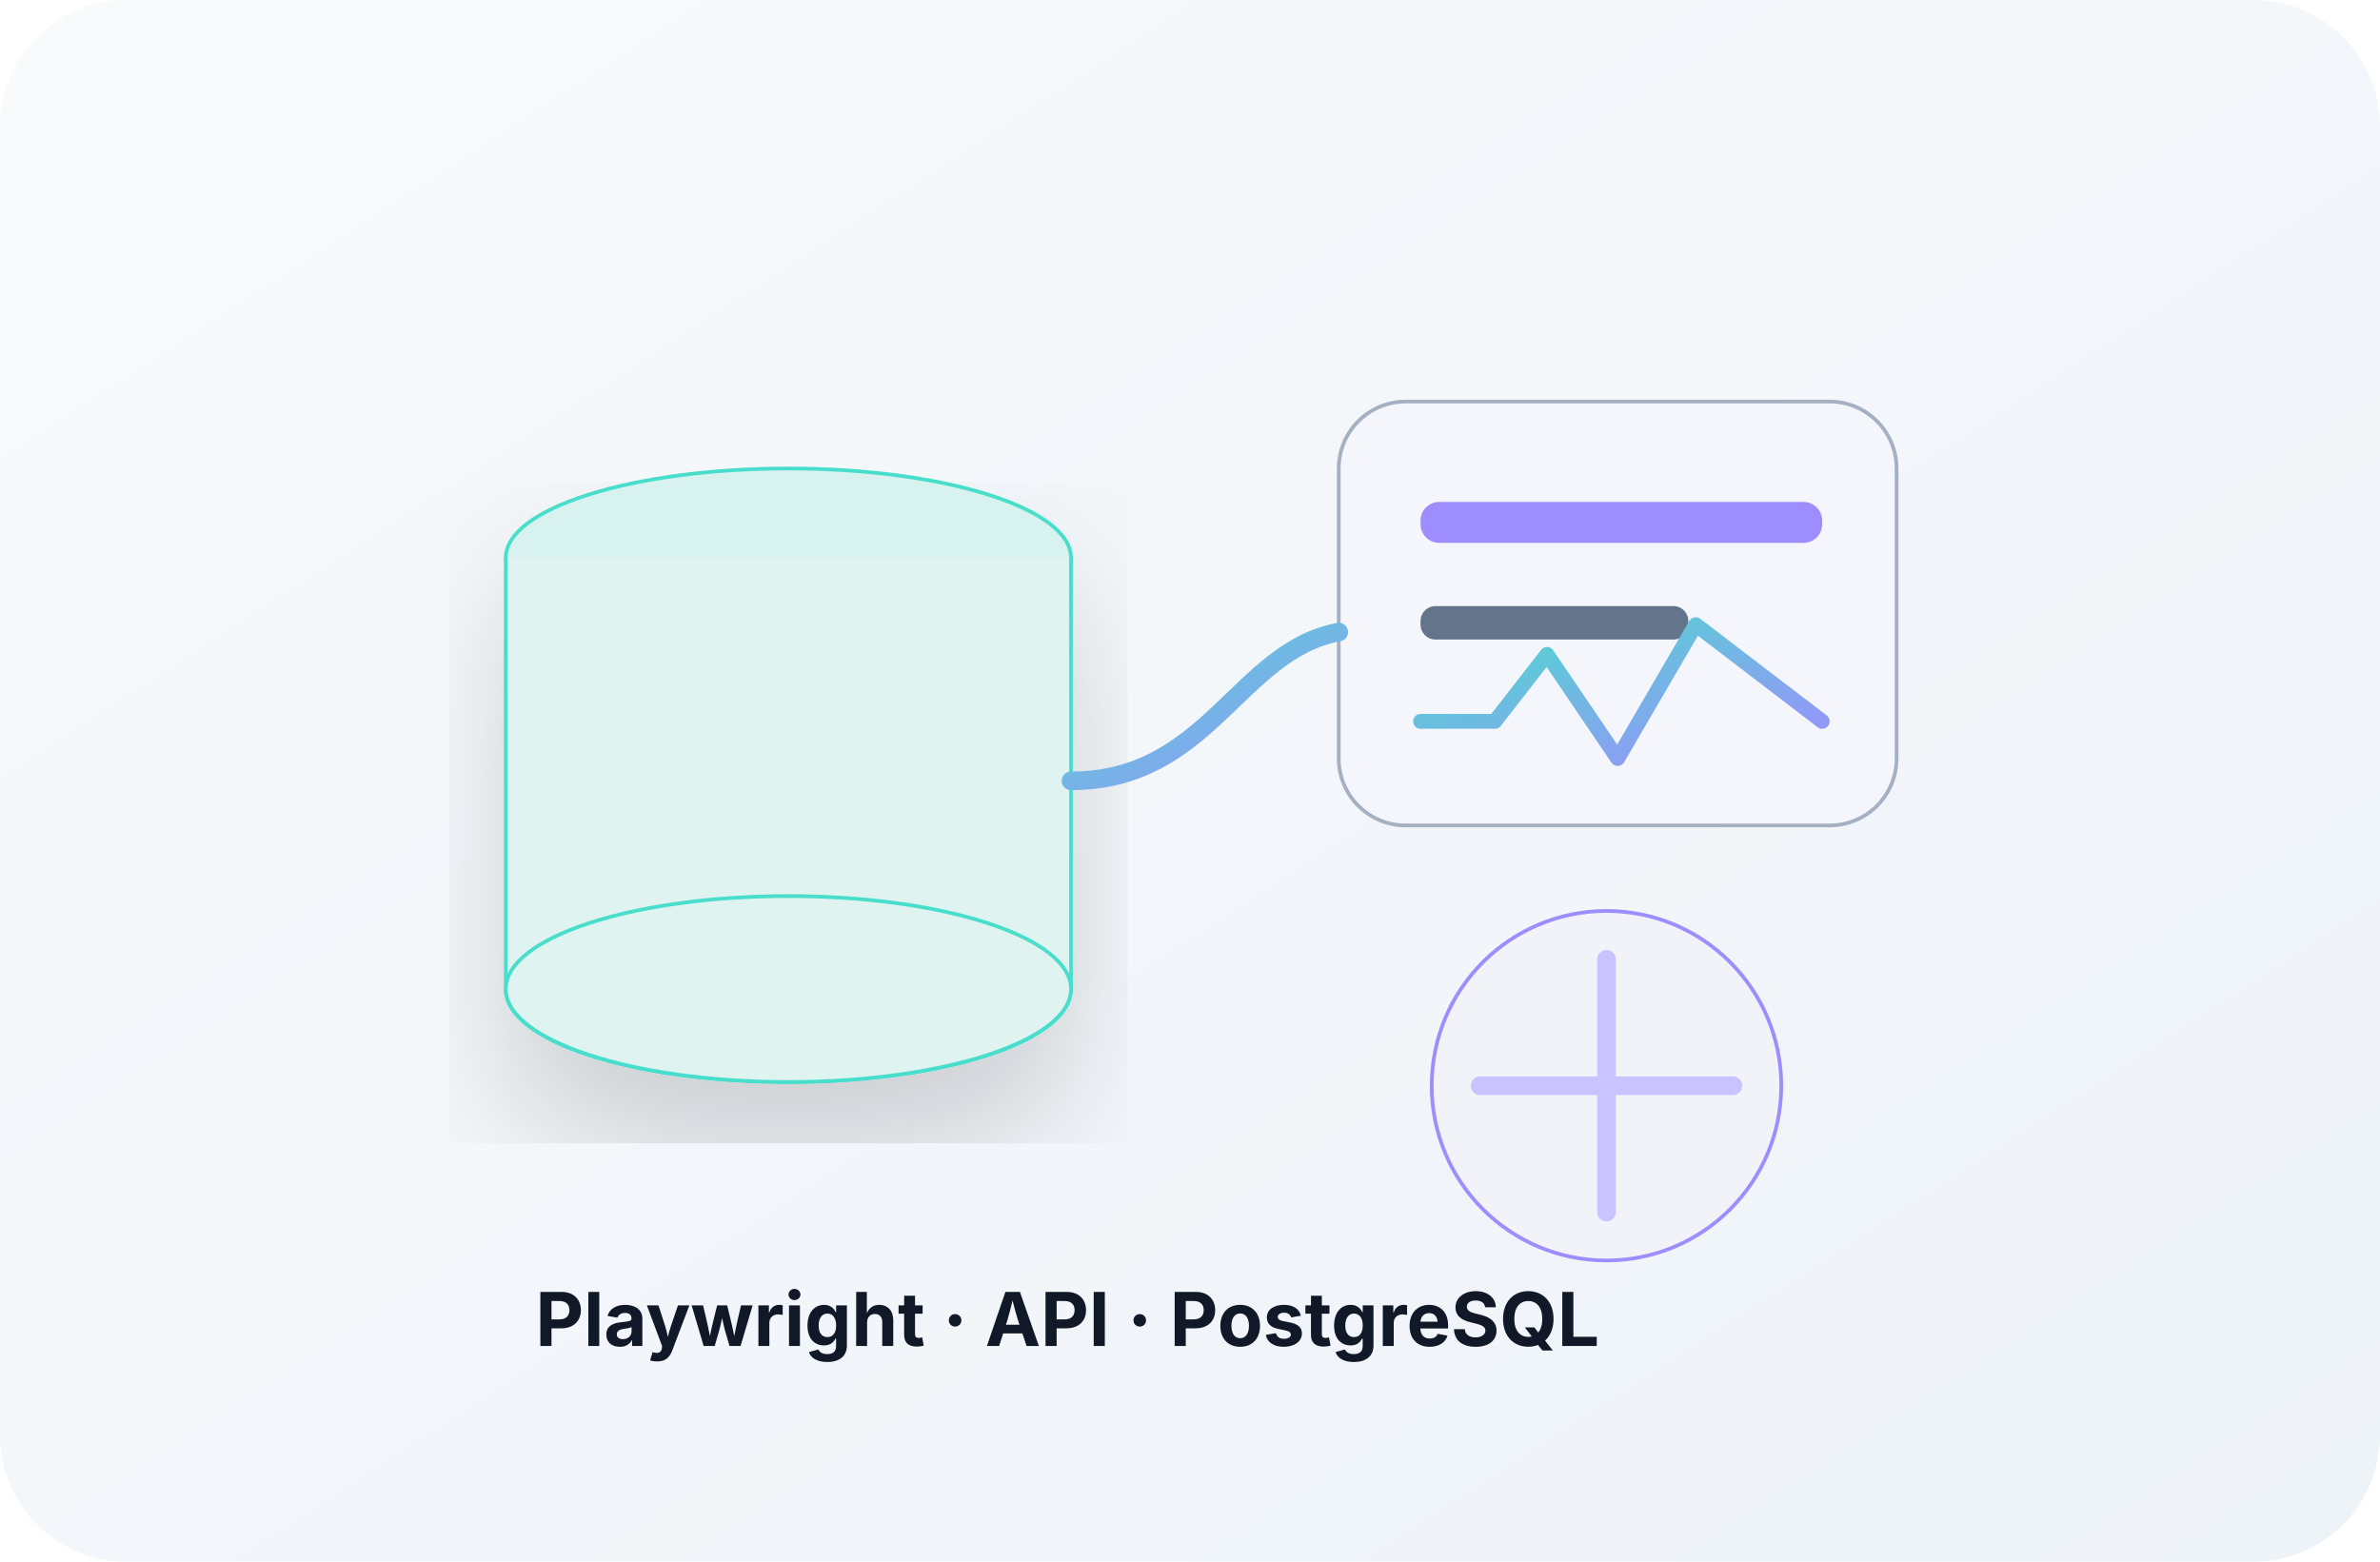
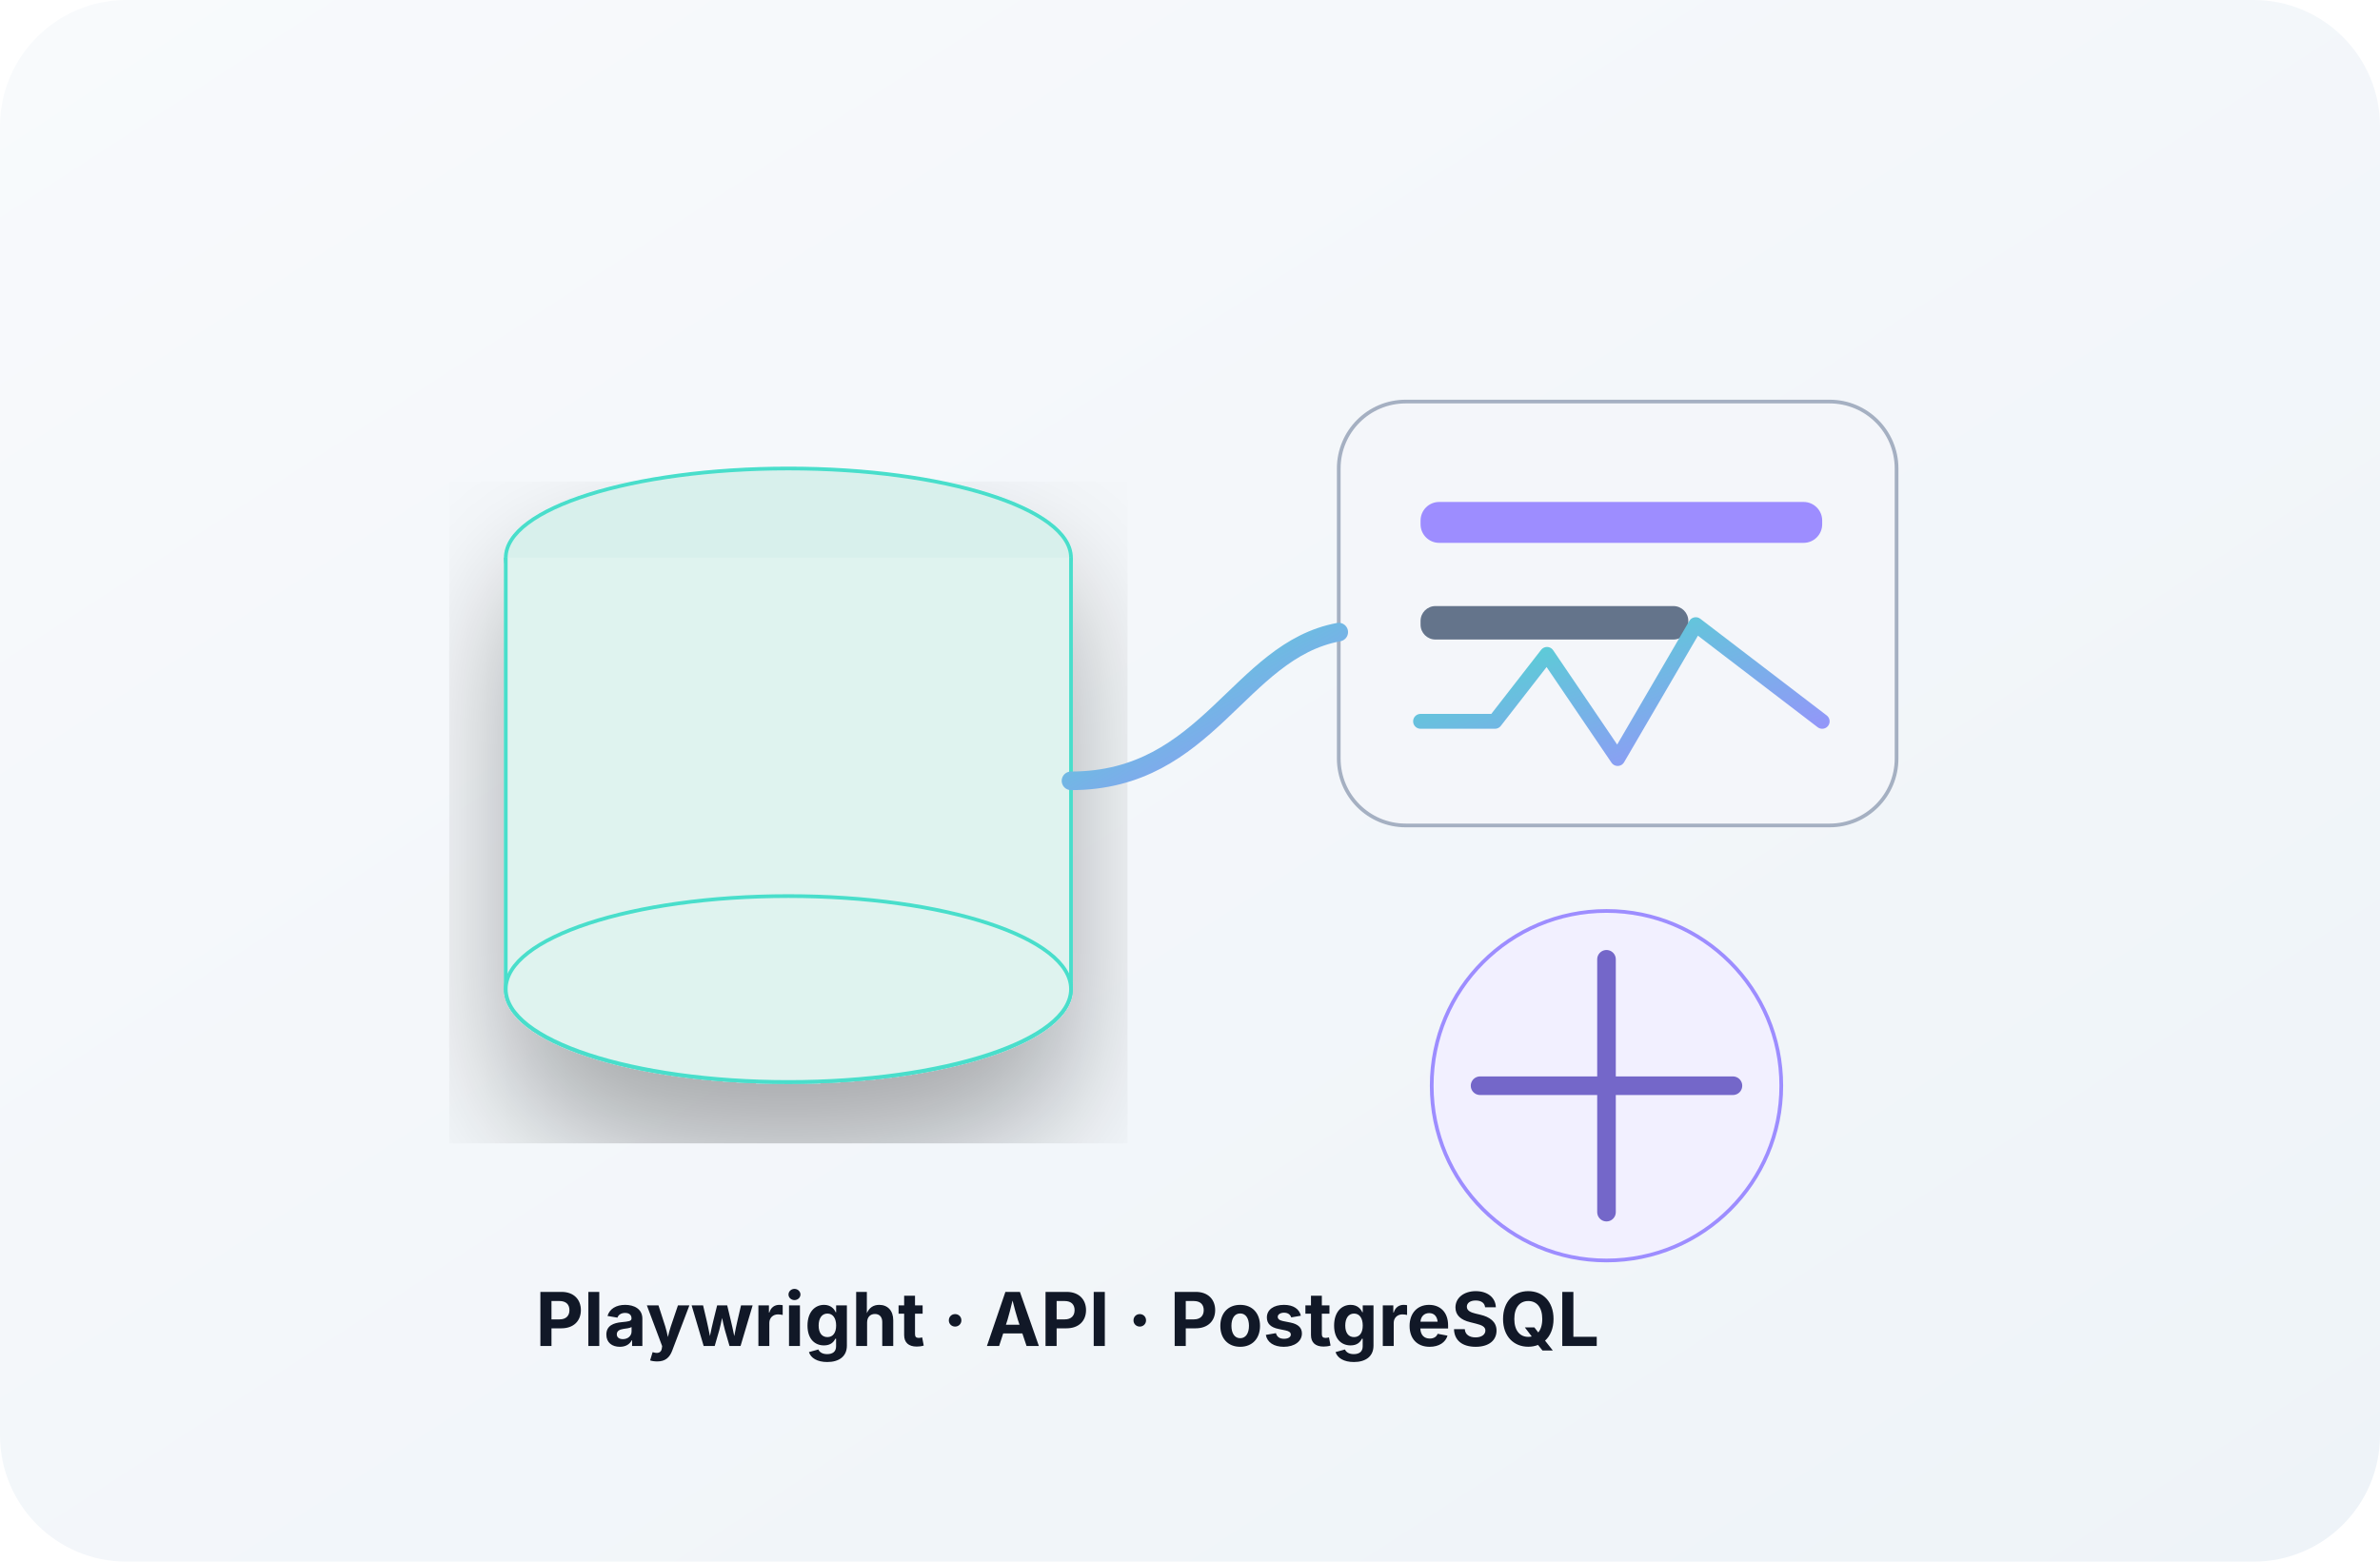
<svg xmlns="http://www.w3.org/2000/svg" viewBox="0 0 640 420" role="img" aria-label="3D style automation and data skills icon">
  <defs>
    <linearGradient id="c" x1="0" y1="0" x2="1" y2="1">
      <stop stop-color="#f8fafc" />
      <stop offset="1" stop-color="#eef3f8" />
    </linearGradient>
    <linearGradient id="ac" x1="0" y1="0" x2="1" y2="1">
      <stop stop-color="#49decb" />
      <stop offset="1" stop-color="#9d8dff" />
    </linearGradient>
    <filter id="sc">
-       <feDropShadow dx="0" dy="20" stdDeviation="18" flood-opacity=".16" />
+       <feDropShadow dx="0" dy="20" stdDeviation="18" flood-opacity=".32" />
    </filter>
  </defs>
  <rect width="640" height="420" rx="34" fill="url(#c)" />
  <g filter="url(#sc)">
-     <ellipse cx="212" cy="150" rx="76" ry="24" fill="#d8f3ef" stroke="#49decb" />
-     <path d="M136 150v116c0 14 34 25 76 25s76-11 76-25V150" fill="#dff3f0" stroke="#49decb" />
-     <ellipse cx="212" cy="266" rx="76" ry="25" fill="#dff3f0" stroke="#49decb" />
+     <ellipse cx="212" cy="150" rx="76" ry="24" fill="#d8f0ec" stroke="#49decb" />
+     <path d="M136 150v116c0 14 34 25 76 25s76-11 76-25V150" fill="#dff3ef" stroke="#49decb" />
+     <ellipse cx="212" cy="266" rx="76" ry="25" fill="#dff3ef" stroke="#49decb" />
  </g>
  <g>
-     <rect x="360" y="108" width="150" height="114" rx="18" fill="#f4f6fb" stroke="#a5b0c2" />
+     <rect x="360" y="108" width="150" height="114" rx="18" fill="#f4f6fa" stroke="#a5b0c2" />
    <rect x="382" y="135" width="108" height="11" rx="5" fill="#9d8dff" />
    <rect x="382" y="163" width="72" height="9" rx="4" fill="#64748b" />
    <path d="M382 194h20l14-18 19 28 21-36 34 26" stroke="url(#ac)" stroke-width="4" fill="none" stroke-linecap="round" stroke-linejoin="round" />
-     <circle cx="432" cy="292" r="47" fill="#f1f3f8" stroke="#9d8dff" />
-     <path d="M432 258v68M398 292h68" stroke="#c9c3ff" stroke-width="5" stroke-linecap="round" />
+     <circle cx="432" cy="292" r="47" fill="#f2f0ff" stroke="#9d8dff" />
+     <path d="M432 258v68M398 292h68" stroke="#7467c9" stroke-width="5" stroke-linecap="round" />
  </g>
  <path d="M288 210 C325 210 333 175 360 170" stroke="url(#ac)" stroke-width="5" fill="none" stroke-linecap="round" />
  <text x="144" y="362" fill="#111827" font-family="Inter,Arial" font-size="20" font-weight="700">Playwright · API · PostgreSQL</text>
</svg>
